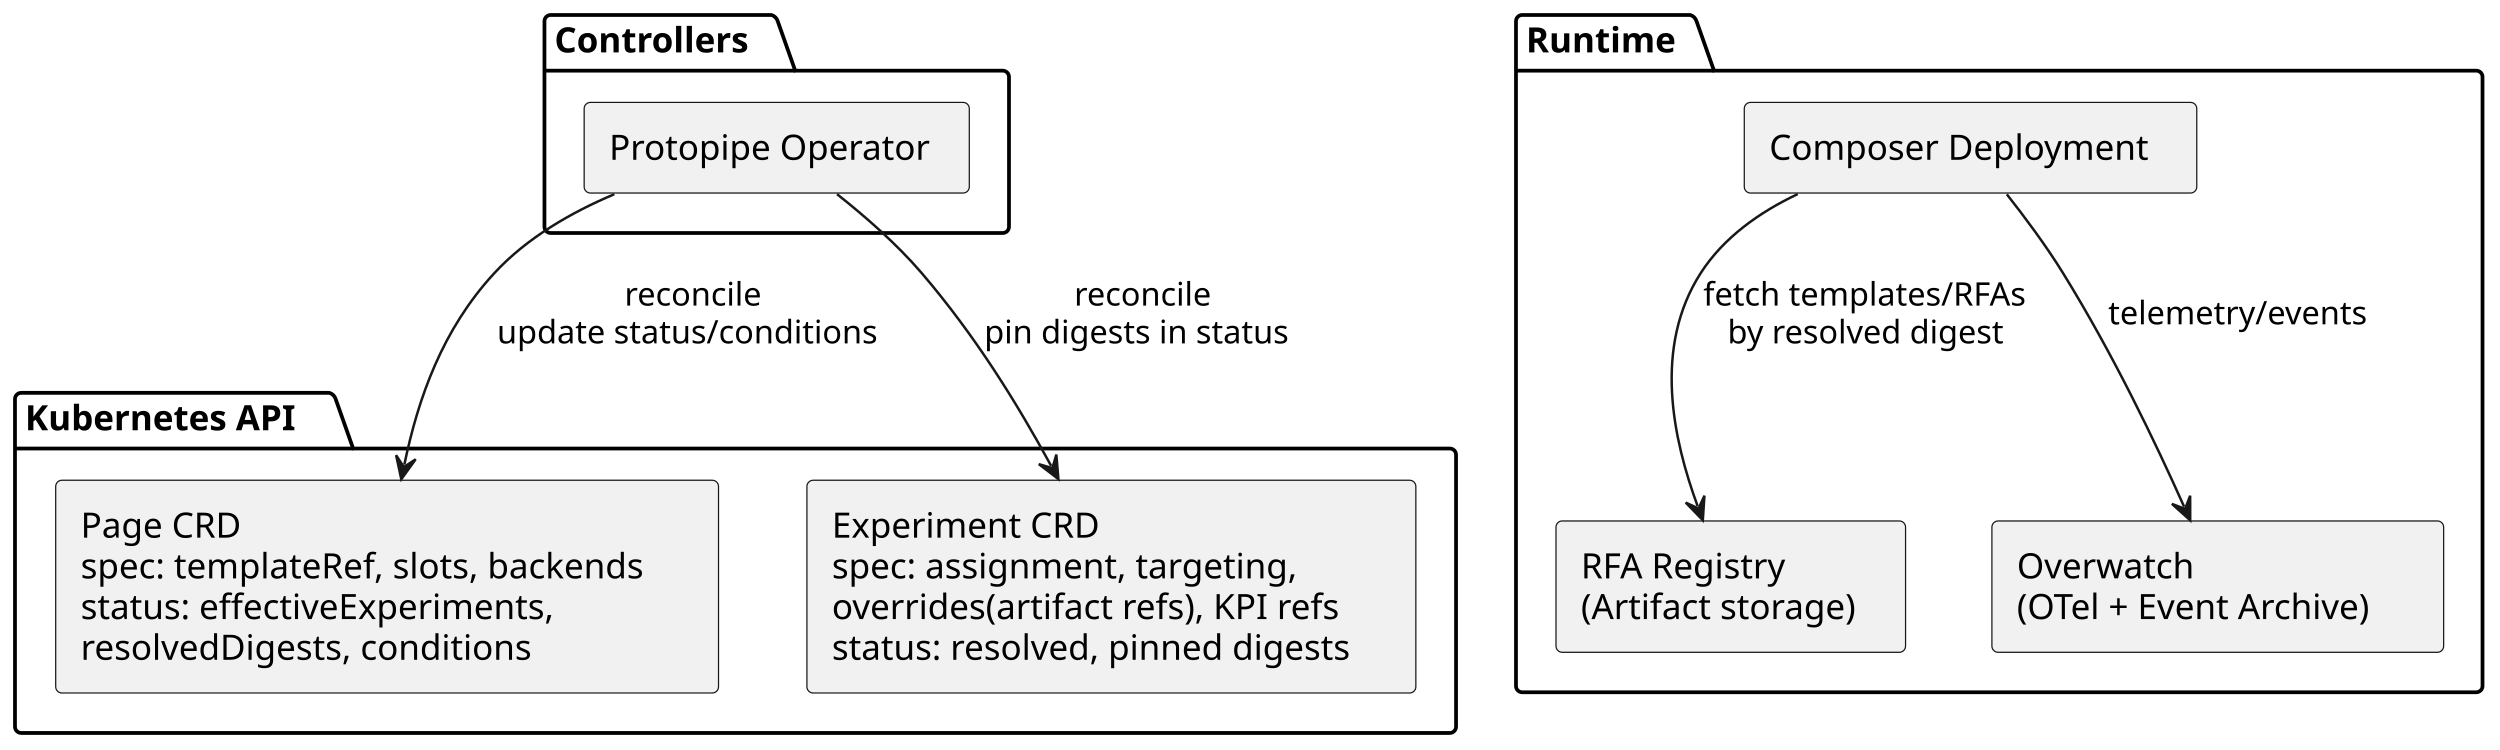
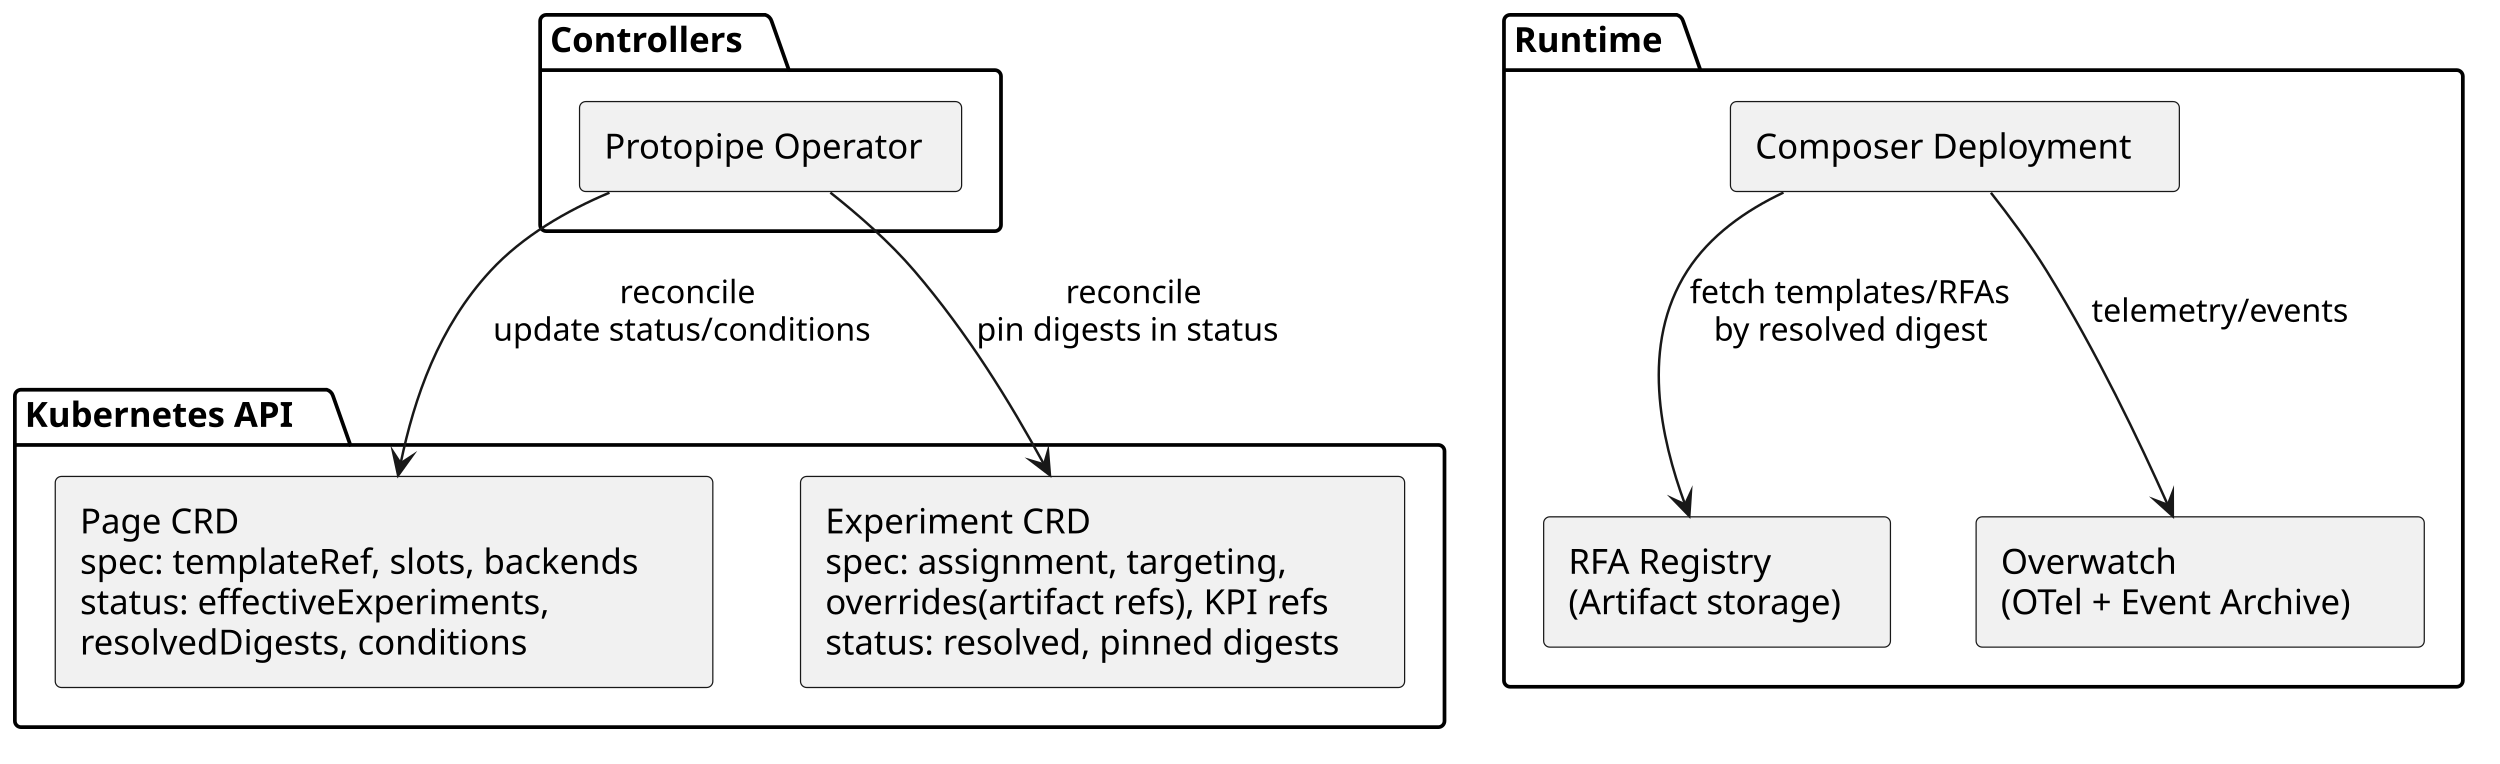
- <svg xmlns="http://www.w3.org/2000/svg" contentStyleType="text/css" data-diagram-type="DESCRIPTION" height="300px" preserveAspectRatio="none" style="width:1001px;height:300px;background:#FFFFFF;" version="1.1" viewBox="0 0 1001 300" width="1001px" zoomAndPan="magnify">
+ <svg xmlns="http://www.w3.org/2000/svg" contentStyleType="text/css" data-diagram-type="DESCRIPTION" height="308px" preserveAspectRatio="none" style="width:1009px;height:308px;background:#FFFFFF;" version="1.1" viewBox="0 0 1009 308" width="1009px" zoomAndPan="magnify">
  <defs />
  <g>
-     <g class="cluster" data-entity="Kubernetes API" data-source-line="3" data-uid="ent0002" id="cluster_Kubernetes API">
+     <g class="cluster" data-qualified-name="Kubernetes API" data-source-line="3" id="ent0001">
      <path d="M8.5,157.29 L131.898,157.29 A3.75,3.75 0 0 1 134.398,159.79 L141.398,179.587 L580.5,179.587 A2.5,2.5 0 0 1 583,182.087 L583,290.98 A2.5,2.5 0 0 1 580.5,293.48 L8.5,293.48 A2.5,2.5 0 0 1 6,290.98 L6,159.79 A2.5,2.5 0 0 1 8.5,157.29" fill="none" style="stroke:#000000;stroke-width:1.5;" />
      <line style="stroke:#000000;stroke-width:1.5;" x1="6" x2="141.398" y1="179.587" y2="179.587" />
-       <text fill="#000000" font-family="sans-serif" font-size="14" font-weight="bold" lengthAdjust="spacing" textLength="122.397" x="10" y="172.285">Kubernetes API</text>
+       <text fill="#000000" font-family="sans-serif" font-size="14" font-weight="700" lengthAdjust="spacing" textLength="122.397" x="10" y="172.285">Kubernetes API</text>
    </g>
-     <g class="cluster" data-entity="Controllers" data-source-line="8" data-uid="ent0005" id="cluster_Controllers">
+     <g class="cluster" data-qualified-name="Controllers" data-source-line="8" id="ent0004">
      <path d="M220.5,6 L308.904,6 A3.75,3.75 0 0 1 311.404,8.5 L318.404,28.297 L401.5,28.297 A2.5,2.5 0 0 1 404,30.797 L404,90.79 A2.5,2.5 0 0 1 401.5,93.29 L220.5,93.29 A2.5,2.5 0 0 1 218,90.79 L218,8.5 A2.5,2.5 0 0 1 220.5,6" fill="none" style="stroke:#000000;stroke-width:1.5;" />
      <line style="stroke:#000000;stroke-width:1.5;" x1="218" x2="318.404" y1="28.297" y2="28.297" />
-       <text fill="#000000" font-family="sans-serif" font-size="14" font-weight="bold" lengthAdjust="spacing" textLength="87.404" x="222" y="20.995">Controllers</text>
+       <text fill="#000000" font-family="sans-serif" font-size="14" font-weight="700" lengthAdjust="spacing" textLength="87.404" x="222" y="20.995">Controllers</text>
    </g>
-     <g class="cluster" data-entity="Runtime" data-source-line="12" data-uid="ent0007" id="cluster_Runtime">
+     <g class="cluster" data-qualified-name="Runtime" data-source-line="12" id="ent0006">
      <path d="M609.5,6 L676.788,6 A3.75,3.75 0 0 1 679.288,8.5 L686.288,28.297 L991.5,28.297 A2.5,2.5 0 0 1 994,30.797 L994,274.68 A2.5,2.5 0 0 1 991.5,277.18 L609.5,277.18 A2.5,2.5 0 0 1 607,274.68 L607,8.5 A2.5,2.5 0 0 1 609.5,6" fill="none" style="stroke:#000000;stroke-width:1.5;" />
      <line style="stroke:#000000;stroke-width:1.5;" x1="607" x2="686.288" y1="28.297" y2="28.297" />
-       <text fill="#000000" font-family="sans-serif" font-size="14" font-weight="bold" lengthAdjust="spacing" textLength="66.288" x="611" y="20.995">Runtime</text>
+       <text fill="#000000" font-family="sans-serif" font-size="14" font-weight="700" lengthAdjust="spacing" textLength="66.288" x="611" y="20.995">Runtime</text>
    </g>
-     <g class="entity" data-entity="PageCRD" data-source-line="4" data-uid="ent0003" id="entity_PageCRD">
+     <g class="entity" data-qualified-name="Kubernetes API.PageCRD" data-source-line="4" id="ent0002">
      <rect fill="#F1F1F1" height="85.188" rx="2.5" ry="2.5" style="stroke:#181818;stroke-width:0.5;" width="265.397" x="22.3" y="192.29" />
      <text fill="#000000" font-family="sans-serif" font-size="14" lengthAdjust="spacing" textLength="69.255" x="32.3" y="215.285">Page CRD</text>
      <text fill="#000000" font-family="sans-serif" font-size="14" lengthAdjust="spacing" textLength="245.397" x="32.3" y="231.582">spec: templateRef, slots, backends</text>
      <text fill="#000000" font-family="sans-serif" font-size="14" lengthAdjust="spacing" textLength="205.878" x="32.3" y="247.879">status: effectiveExperiments,</text>
      <text fill="#000000" font-family="sans-serif" font-size="14" lengthAdjust="spacing" textLength="193.074" x="32.3" y="264.176">resolvedDigests, conditions</text>
    </g>
-     <g class="entity" data-entity="ExpCRD" data-source-line="5" data-uid="ent0004" id="entity_ExpCRD">
+     <g class="entity" data-qualified-name="Kubernetes API.ExpCRD" data-source-line="5" id="ent0003">
      <rect fill="#F1F1F1" height="85.188" rx="2.5" ry="2.5" style="stroke:#181818;stroke-width:0.5;" width="243.815" x="323.09" y="192.29" />
      <text fill="#000000" font-family="sans-serif" font-size="14" lengthAdjust="spacing" textLength="115.623" x="333.09" y="215.285">Experiment CRD</text>
      <text fill="#000000" font-family="sans-serif" font-size="14" lengthAdjust="spacing" textLength="200.901" x="333.09" y="231.582">spec: assignment, targeting,</text>
      <text fill="#000000" font-family="sans-serif" font-size="14" lengthAdjust="spacing" textLength="219.727" x="333.09" y="247.879">overrides(artifact refs), KPI refs</text>
      <text fill="#000000" font-family="sans-serif" font-size="14" lengthAdjust="spacing" textLength="223.815" x="333.09" y="264.176">status: resolved, pinned digests</text>
    </g>
-     <g class="entity" data-entity="Op" data-source-line="9" data-uid="ent0006" id="entity_Op">
+     <g class="entity" data-qualified-name="Controllers.Op" data-source-line="9" id="ent0005">
      <rect fill="#F1F1F1" height="36.297" rx="2.5" ry="2.5" style="stroke:#181818;stroke-width:0.5;" width="154.21" x="233.9" y="41" />
      <text fill="#000000" font-family="sans-serif" font-size="14" lengthAdjust="spacing" textLength="134.21" x="243.9" y="63.995">Protopipe Operator</text>
    </g>
-     <g class="entity" data-entity="Comp" data-source-line="13" data-uid="ent0008" id="entity_Comp">
+     <g class="entity" data-qualified-name="Runtime.Comp" data-source-line="13" id="ent0007">
      <rect fill="#F1F1F1" height="36.297" rx="2.5" ry="2.5" style="stroke:#181818;stroke-width:0.5;" width="181.178" x="698.41" y="41" />
      <text fill="#000000" font-family="sans-serif" font-size="14" lengthAdjust="spacing" textLength="161.178" x="708.41" y="63.995">Composer Deployment</text>
    </g>
-     <g class="entity" data-entity="Reg" data-source-line="14" data-uid="ent0009" id="entity_Reg">
+     <g class="entity" data-qualified-name="Runtime.Reg" data-source-line="14" id="ent0008">
      <rect fill="#F1F1F1" height="52.594" rx="2.5" ry="2.5" style="stroke:#181818;stroke-width:0.5;" width="139.964" x="623.02" y="208.59" />
      <text fill="#000000" font-family="sans-serif" font-size="14" lengthAdjust="spacing" textLength="89.749" x="633.02" y="231.585">RFA Registry</text>
      <text fill="#000000" font-family="sans-serif" font-size="14" lengthAdjust="spacing" textLength="119.964" x="633.02" y="247.882">(Artifact storage)</text>
    </g>
-     <g class="entity" data-entity="OW" data-source-line="15" data-uid="ent0010" id="entity_OW">
+     <g class="entity" data-qualified-name="Runtime.OW" data-source-line="15" id="ent0009">
      <rect fill="#F1F1F1" height="52.594" rx="2.5" ry="2.5" style="stroke:#181818;stroke-width:0.5;" width="180.877" x="797.56" y="208.59" />
      <text fill="#000000" font-family="sans-serif" font-size="14" lengthAdjust="spacing" textLength="75.763" x="807.56" y="231.585">Overwatch</text>
      <text fill="#000000" font-family="sans-serif" font-size="14" lengthAdjust="spacing" textLength="160.877" x="807.56" y="247.882">(OTel + Event Archive)</text>
    </g>
-     <g class="link" data-entity-1="Op" data-entity-2="PageCRD" data-source-line="18" data-uid="lnk11" id="link_Op_PageCRD">
-       <path d="M245.98,77.76 C228.53,85.12 210.93,95.31 198,109.29 C177.02,131.97 167.435,159.506 161.905,186.016" fill="none" id="Op-to-PageCRD" style="stroke:#181818;stroke-width:1;" />
-       <polygon fill="#181818" points="160.68,191.89,166.434,183.897,161.701,186.995,158.602,182.263,160.68,191.89" style="stroke:#181818;stroke-width:1;" />
+     <g class="link" data-entity-1="ent0005" data-entity-2="ent0002" data-link-type="dependency" data-source-line="18" id="lnk10">
+       <path d="M245.98,77.76 C228.53,85.12 210.93,95.31 198,109.29 C177.02,131.97 167.231,160.485 161.701,186.995" fill="none" id="Op-to-PageCRD" style="stroke:#181818;stroke-width:1;" />
+       <polygon fill="#181818" points="160.68,191.89,166.434,183.897,161.701,186.995,158.602,182.263,160.68,191.89" style="stroke:#181818;stroke-width:1;stroke-linejoin:miter;stroke-miterlimit:10;" />
      <text fill="#000000" font-family="sans-serif" font-size="13" lengthAdjust="spacing" textLength="59.052" x="250.045" y="122.357">reconcile</text>
      <text fill="#000000" font-family="sans-serif" font-size="13" lengthAdjust="spacing" textLength="161.142" x="199" y="137.49">update status/conditions</text>
    </g>
-     <g class="link" data-entity-1="Op" data-entity-2="ExpCRD" data-source-line="19" data-uid="lnk12" id="link_Op_ExpCRD">
-       <path d="M335.14,77.73 C346.2,86.48 359.05,97.66 369,109.29 C390.58,134.51 407.094,161.284 420.894,186.554" fill="none" id="Op-to-ExpCRD" style="stroke:#181818;stroke-width:1;" />
-       <polygon fill="#181818" points="423.77,191.82,422.967,182.004,421.373,187.432,415.946,185.838,423.77,191.82" style="stroke:#181818;stroke-width:1;" />
+     <g class="link" data-entity-1="ent0005" data-entity-2="ent0003" data-link-type="dependency" data-source-line="19" id="lnk11">
+       <path d="M335.14,77.73 C346.2,86.48 359.05,97.66 369,109.29 C390.58,134.51 407.574,162.162 421.373,187.432" fill="none" id="Op-to-ExpCRD" style="stroke:#181818;stroke-width:1;" />
+       <polygon fill="#181818" points="423.77,191.82,422.967,182.004,421.373,187.432,415.946,185.838,423.77,191.82" style="stroke:#181818;stroke-width:1;stroke-linejoin:miter;stroke-miterlimit:10;" />
      <text fill="#000000" font-family="sans-serif" font-size="13" lengthAdjust="spacing" textLength="59.052" x="430.101" y="122.357">reconcile</text>
      <text fill="#000000" font-family="sans-serif" font-size="13" lengthAdjust="spacing" textLength="131.054" x="394.1" y="137.49">pin digests in status</text>
    </g>
-     <g class="link" data-entity-1="Comp" data-entity-2="Reg" data-source-line="20" data-uid="lnk13" id="link_Comp_Reg">
-       <path d="M719.81,77.71 C704.51,84.94 690.14,95.09 681,109.29 C661.83,139.08 669.87,175.818 679.74,202.668" fill="none" id="Comp-to-Reg" style="stroke:#181818;stroke-width:1;" />
-       <polygon fill="#181818" points="681.81,208.3,682.459,198.473,680.085,203.607,674.95,201.233,681.81,208.3" style="stroke:#181818;stroke-width:1;" />
+     <g class="link" data-entity-1="ent0007" data-entity-2="ent0008" data-link-type="dependency" data-source-line="20" id="lnk12">
+       <path d="M719.81,77.71 C704.51,84.94 690.14,95.09 681,109.29 C661.83,139.08 670.215,176.757 680.085,203.607" fill="none" id="Comp-to-Reg" style="stroke:#181818;stroke-width:1;" />
+       <polygon fill="#181818" points="681.81,208.3,682.459,198.473,680.085,203.607,674.95,201.233,681.81,208.3" style="stroke:#181818;stroke-width:1;stroke-linejoin:miter;stroke-miterlimit:10;" />
      <text fill="#000000" font-family="sans-serif" font-size="13" lengthAdjust="spacing" textLength="139.204" x="682" y="122.357">fetch templates/RFAs</text>
      <text fill="#000000" font-family="sans-serif" font-size="13" lengthAdjust="spacing" textLength="119.818" x="691.693" y="137.49">by resolved digest</text>
    </g>
-     <g class="link" data-entity-1="Comp" data-entity-2="OW" data-source-line="21" data-uid="lnk14" id="link_Comp_OW">
-       <path d="M803.53,77.79 C810.71,86.91 819.26,98.39 826,109.29 C846.32,142.18 863.01,177.153 874.51,202.863" fill="none" id="Comp-to-OW" style="stroke:#181818;stroke-width:1;" />
-       <polygon fill="#181818" points="876.96,208.34,876.937,198.491,874.918,203.776,869.634,201.758,876.96,208.34" style="stroke:#181818;stroke-width:1;" />
+     <g class="link" data-entity-1="ent0007" data-entity-2="ent0009" data-link-type="dependency" data-source-line="21" id="lnk13">
+       <path d="M803.53,77.79 C810.71,86.91 819.26,98.39 826,109.29 C846.32,142.18 863.418,178.066 874.918,203.776" fill="none" id="Comp-to-OW" style="stroke:#181818;stroke-width:1;" />
+       <polygon fill="#181818" points="876.96,208.34,876.937,198.491,874.918,203.776,869.634,201.758,876.96,208.34" style="stroke:#181818;stroke-width:1;stroke-linejoin:miter;stroke-miterlimit:10;" />
      <text fill="#000000" font-family="sans-serif" font-size="13" lengthAdjust="spacing" textLength="111.681" x="844.11" y="129.857">telemetry/events</text>
    </g>
  </g>
</svg>
